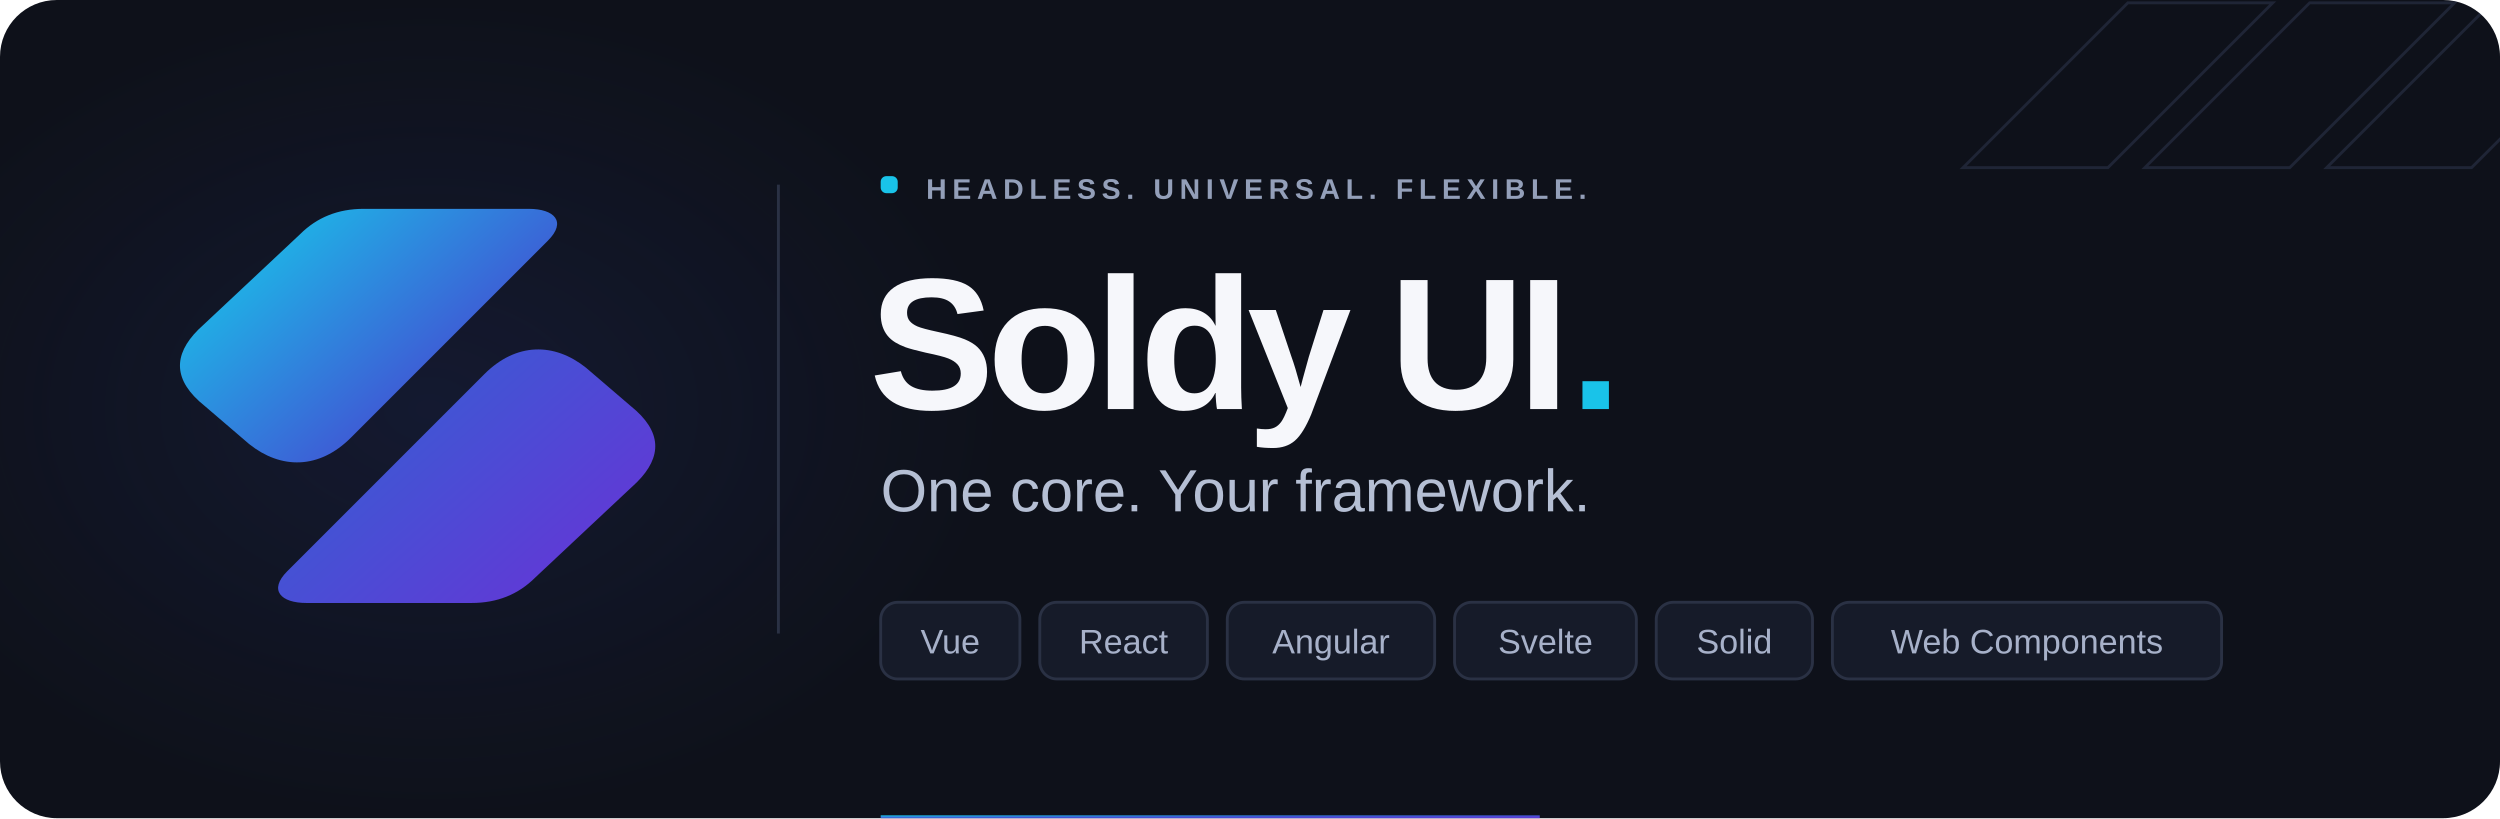
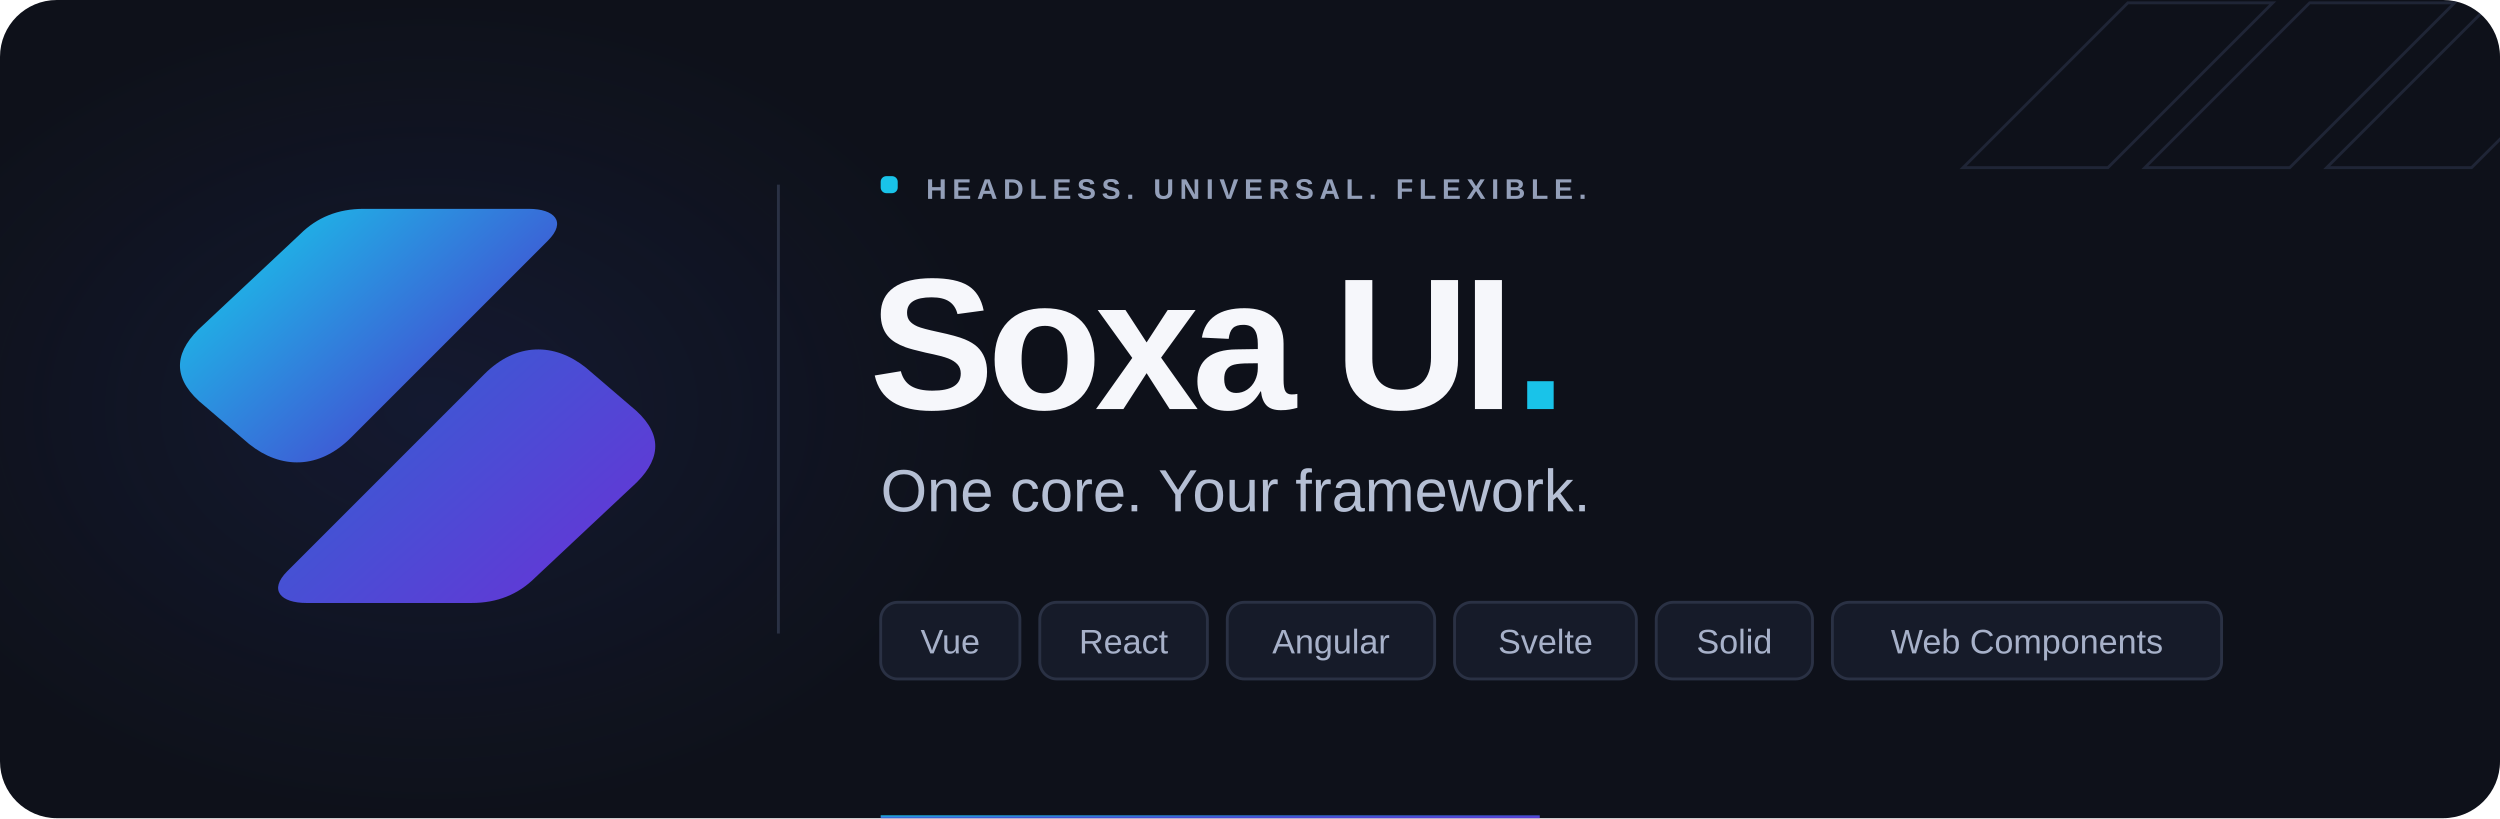
<svg xmlns="http://www.w3.org/2000/svg" width="880" height="288" viewBox="0 0 880 288">
  <defs>
    <clipPath id="frame">
      <rect width="880" height="288" rx="20" />
    </clipPath>
    <radialGradient id="halo">
      <stop stop-color="#4056D4" stop-opacity=".12" />
      <stop offset="1" stop-color="#4056D4" stop-opacity="0" />
    </radialGradient>
    <linearGradient id="edge" x1="0" y1="0" x2="1" y2="1">
      <stop stop-color="#19C3E9" />
      <stop offset=".5" stop-color="#4056D4" />
      <stop offset="1" stop-color="#6535D6" />
    </linearGradient>
  </defs>
  <g clip-path="url(#frame)">
    <rect width="880" height="288" rx="20" fill="#0e111a" />
    <ellipse cx="151" cy="144" rx="203" ry="144" fill="url(#halo)" />
    <path d="M274 65V223" stroke="#2a3144" />
    <g opacity=".25" fill="none" stroke="#52608a" stroke-width="1">
      <path d="M749 1H800L742 59H691Z" />
      <path d="M813 1H864L806 59H755Z" />
      <path d="M877 1H928L870 59H819Z" />
    </g>
    <svg x="34" y="31" width="226" height="226" viewBox="20 1 101 101" fill="url(#brand)">
      <defs>
        <linearGradient id="brand" gradientUnits="userSpaceOnUse" x1="43" y1="20" x2="98" y2="82">
          <stop stop-color="#19C3E9" />
          <stop offset=".5" stop-color="#4056D4" />
          <stop offset="1" stop-color="#6535D6" />
        </linearGradient>
      </defs>
      <path d="M62 20H88C92 20 94 22 91 25L60 56C55 61 49 61 44 57L37 51C32 47 32 43 36 39L52 24Q56 20 62 20Z" />
      <path d="M79 82H53C49 82 47 80 50 77L81 46C86 41 92 41 97 45L104 51C109 55 109 59 105 63L89 78Q85 82 79 82Z" />
    </svg>
    <g font-family="Segoe UI, Arial, sans-serif">
      <rect x="310" y="62" width="6" height="6" rx="2" fill="#19C3E9" />
      <text x="326" y="70" fill="#939fb9" font-size="10" font-weight="600" letter-spacing="2">HEADLESS. UNIVERSAL. FLEXIBLE.</text>
-       <text x="306" y="144" fill="#f6f7fb" font-size="66" font-weight="600" letter-spacing="-2.5">Soldy UI<tspan fill="#19C3E9">.</tspan>
+       <text x="306" y="144" fill="#f6f7fb" font-size="66" font-weight="600" letter-spacing="-2.5">Soxa UI<tspan fill="#19C3E9">.</tspan>
      </text>
      <text x="310" y="180" fill="#b5bfd4" font-size="21" font-weight="300">One core. Your framework.</text>
      <rect x="310" y="212" width="49" height="27" rx="6" fill="#161b29" stroke="#2a3144" />
      <text x="334.5" y="230" text-anchor="middle" fill="#a7b1c9" font-size="12">Vue</text>
      <rect x="366" y="212" width="59" height="27" rx="6" fill="#161b29" stroke="#2a3144" />
      <text x="395.5" y="230" text-anchor="middle" fill="#a7b1c9" font-size="12">React</text>
      <rect x="432" y="212" width="73" height="27" rx="6" fill="#161b29" stroke="#2a3144" />
      <text x="468.5" y="230" text-anchor="middle" fill="#a7b1c9" font-size="12">Angular</text>
      <rect x="512" y="212" width="64" height="27" rx="6" fill="#161b29" stroke="#2a3144" />
      <text x="544" y="230" text-anchor="middle" fill="#a7b1c9" font-size="12">Svelte</text>
      <rect x="583" y="212" width="55" height="27" rx="6" fill="#161b29" stroke="#2a3144" />
      <text x="610.5" y="230" text-anchor="middle" fill="#a7b1c9" font-size="12">Solid</text>
      <rect x="645" y="212" width="137" height="27" rx="6" fill="#161b29" stroke="#2a3144" />
      <text x="713.5" y="230" text-anchor="middle" fill="#a7b1c9" font-size="12">Web Components</text>
    </g>
    <rect x="310" y="287" width="232" height="1" fill="url(#edge)" />
  </g>
</svg>
